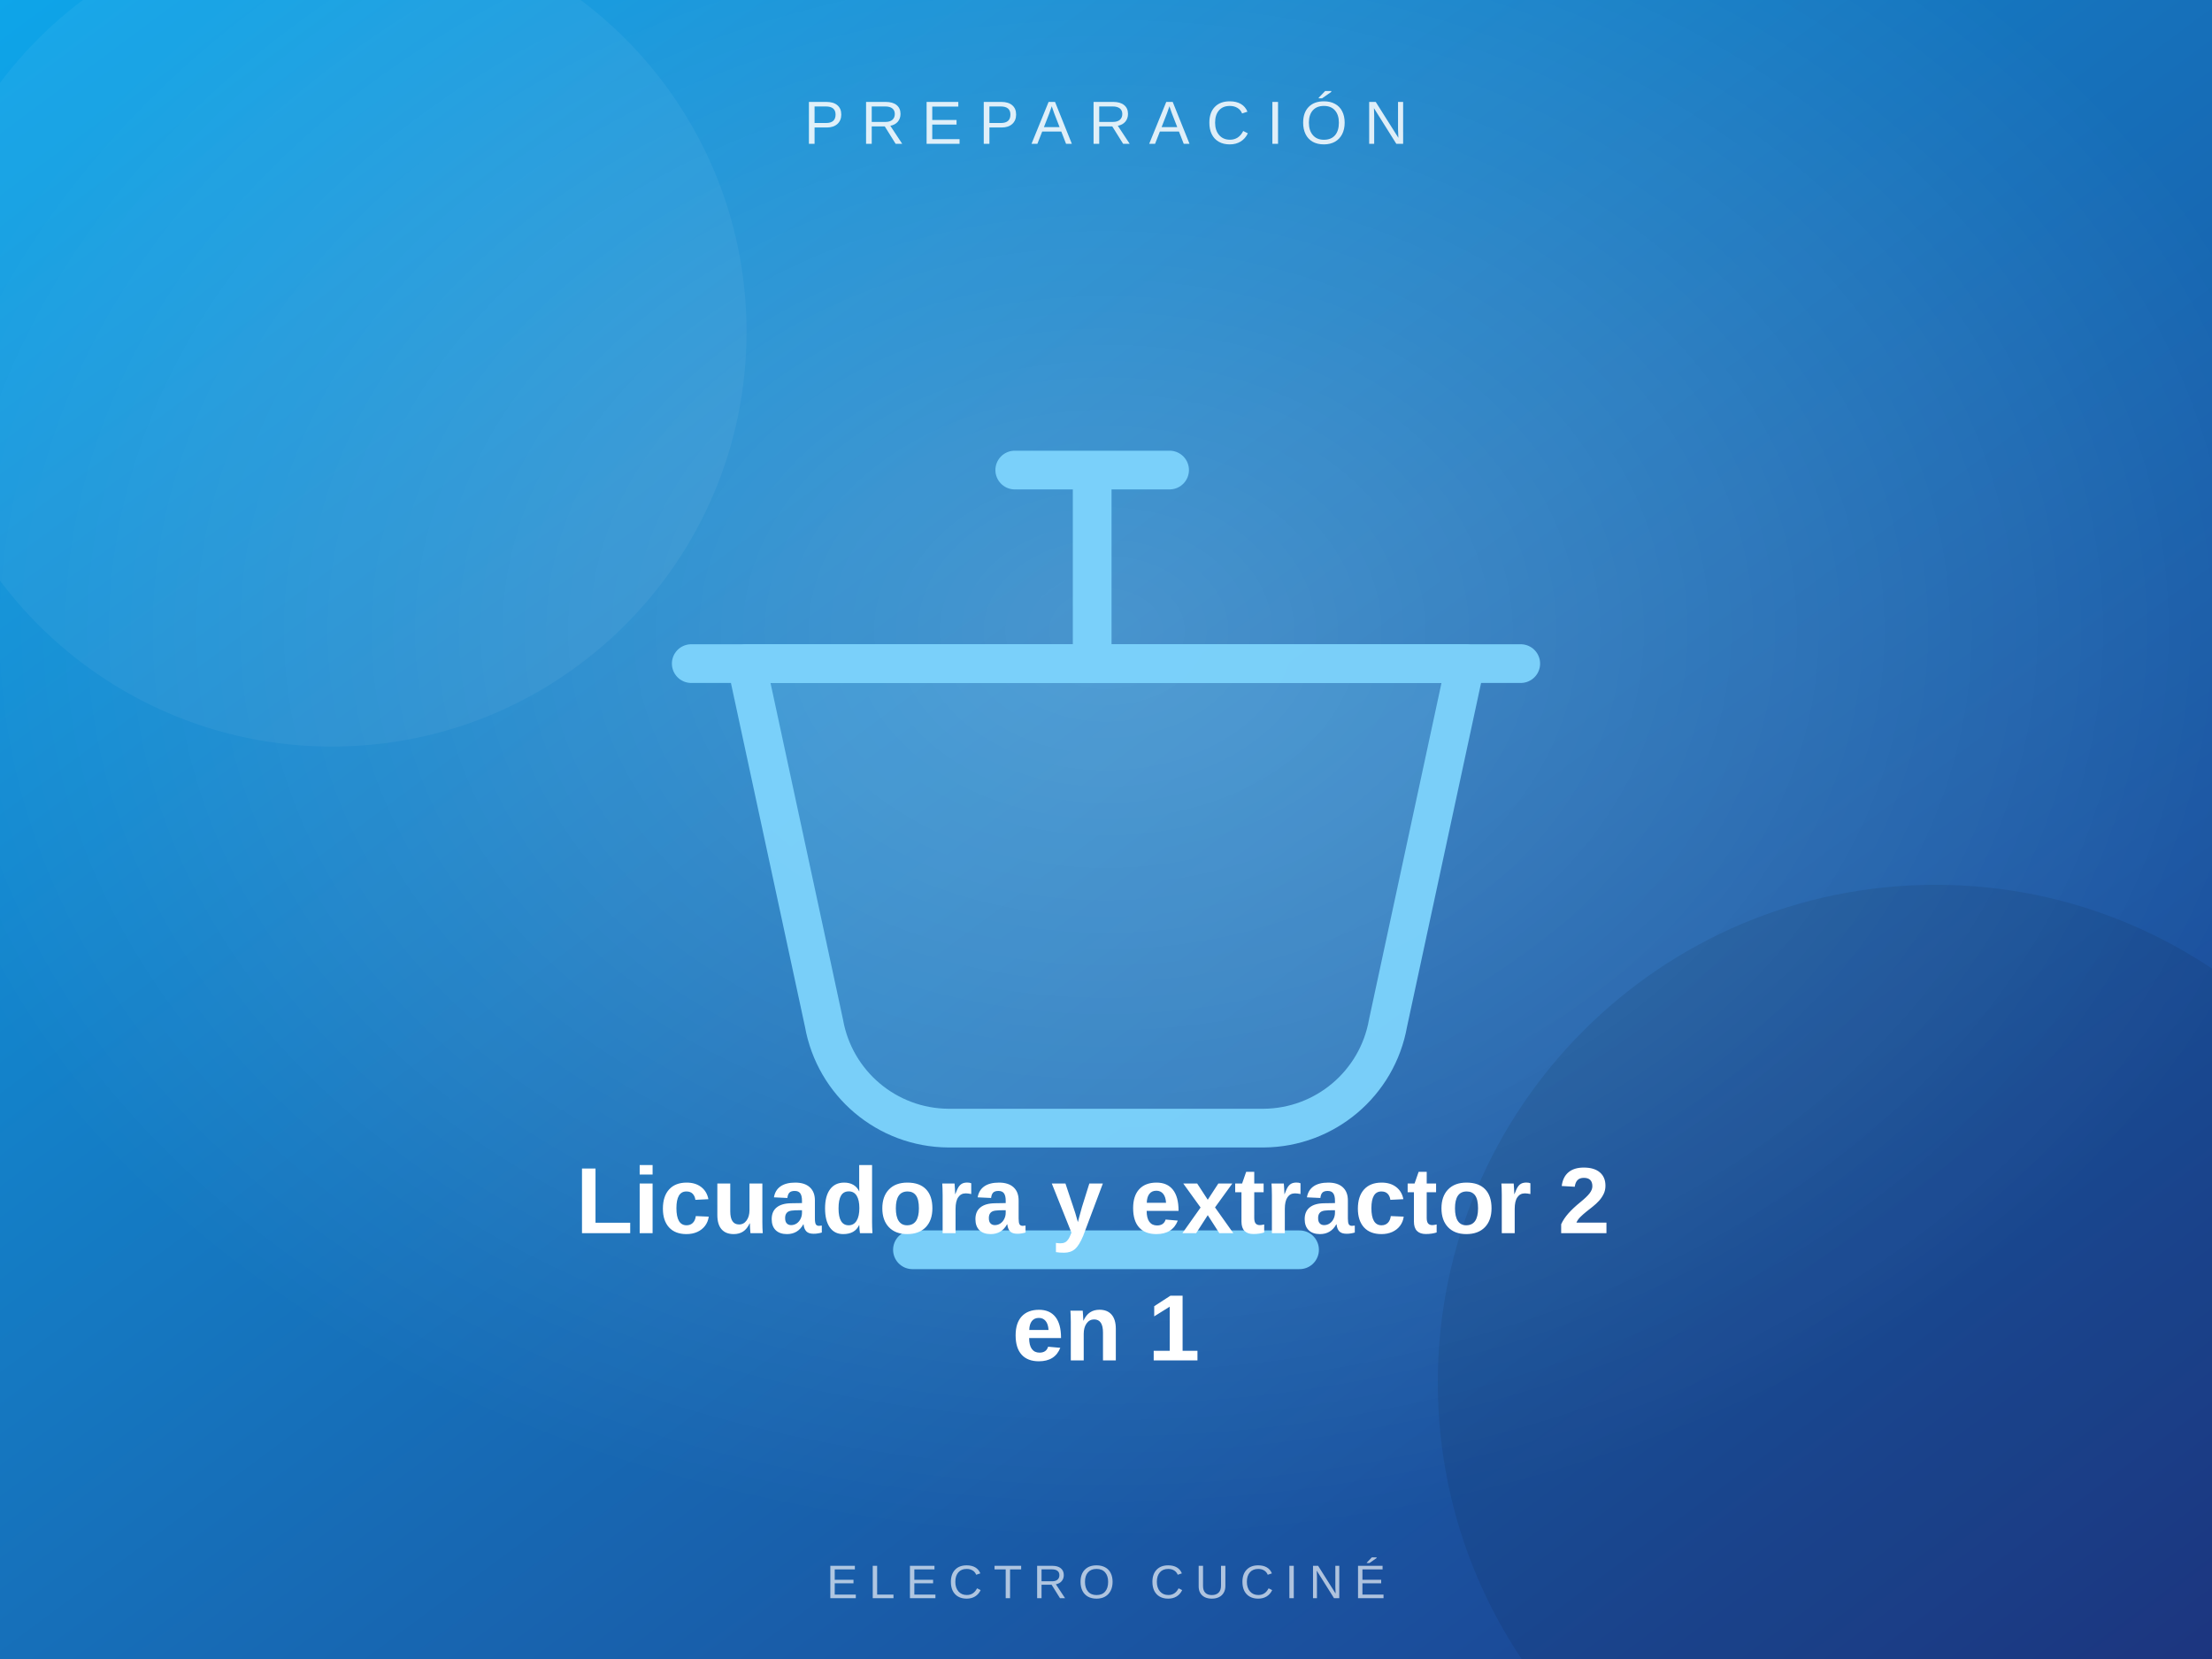
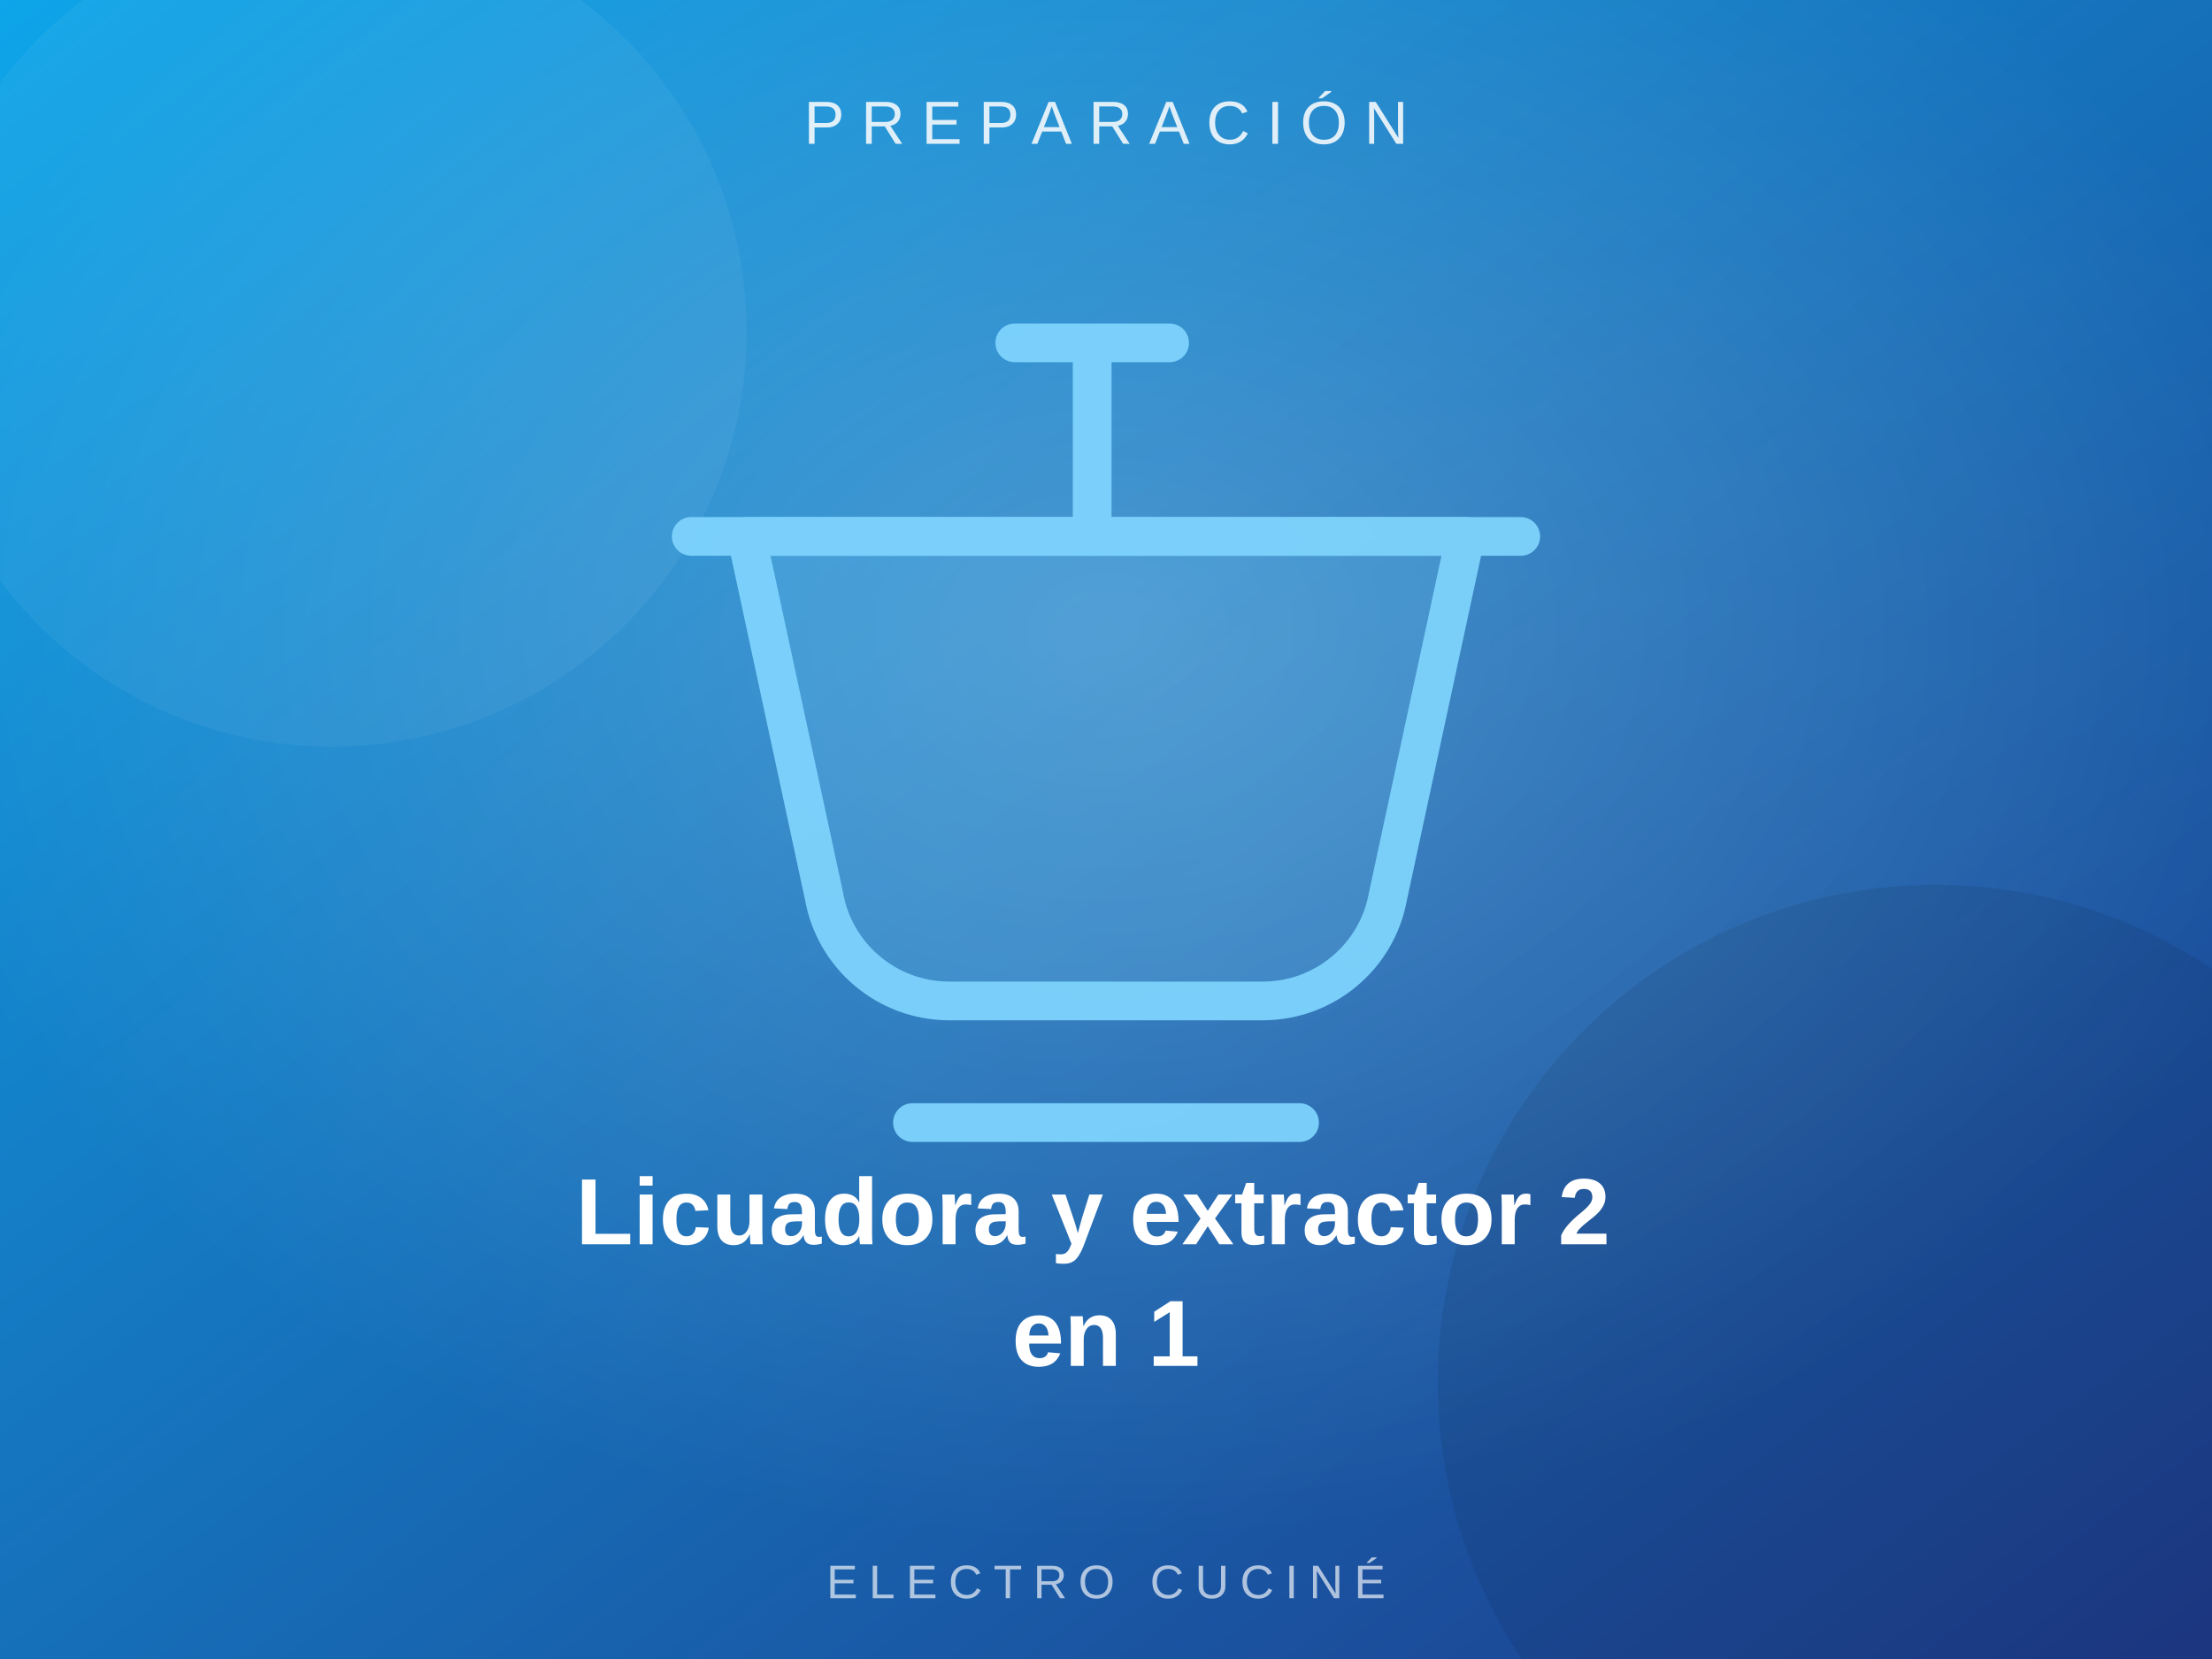
<svg xmlns="http://www.w3.org/2000/svg" viewBox="0 0 800 600" role="img" aria-label="Licuadora y extractor 2 en 1">
  <defs>
    <linearGradient id="fondo" x1="0" y1="0" x2="1" y2="1">
      <stop offset="0" stop-color="#0ea5e9" />
      <stop offset="1" stop-color="#1e3a8a" />
    </linearGradient>
    <radialGradient id="halo" cx="0.5" cy="0.38" r="0.55">
      <stop offset="0" stop-color="#ffffff" stop-opacity="0.22" />
      <stop offset="1" stop-color="#ffffff" stop-opacity="0" />
    </radialGradient>
  </defs>
  <rect width="800" height="600" fill="url(#fondo)" />
  <rect width="800" height="600" fill="url(#halo)" />
  <circle cx="120" cy="120" r="150" fill="#ffffff" fill-opacity="0.05" />
  <circle cx="700" cy="500" r="180" fill="#000000" fill-opacity="0.08" />
  <text x="400" y="52" text-anchor="middle" font-family="Arial, Helvetica, sans-serif" font-size="22" letter-spacing="6" fill="#ffffff" fill-opacity="0.85">PREPARACIÓN</text>
-   <g stroke="#7dd3fc" stroke-width="14" stroke-linecap="round" stroke-linejoin="round" fill="none" opacity="0.95">
+   <g transform="translate(0, -46)" stroke="#7dd3fc" stroke-width="14" stroke-linecap="round" stroke-linejoin="round" fill="none" opacity="0.95">
    <path d="M270 240 h260 l-28 130 a46 46 0 0 1 -45 38 h-114 a46 46 0 0 1 -45 -38 z" fill="#7dd3fc" fill-opacity="0.18" />
    <path d="M250 240 h300" />
    <path d="M395 240 v-70 m-28 0 h56" />
    <path d="M330 452 h140" />
  </g>
  <text text-anchor="middle" font-family="Arial, Helvetica, sans-serif" font-weight="700" font-size="34" fill="#ffffff">
-     <tspan x="400" y="446">Licuadora y extractor 2</tspan>
-     <tspan x="400" y="492">en 1</tspan>
+     <tspan x="400" y="450">Licuadora y extractor 2</tspan>
+     <tspan x="400" y="494">en 1</tspan>
  </text>
  <text x="400" y="578" text-anchor="middle" font-family="Arial, Helvetica, sans-serif" font-size="17" letter-spacing="4" fill="#ffffff" fill-opacity="0.65">ELECTRO CUCINÉ</text>
</svg>
